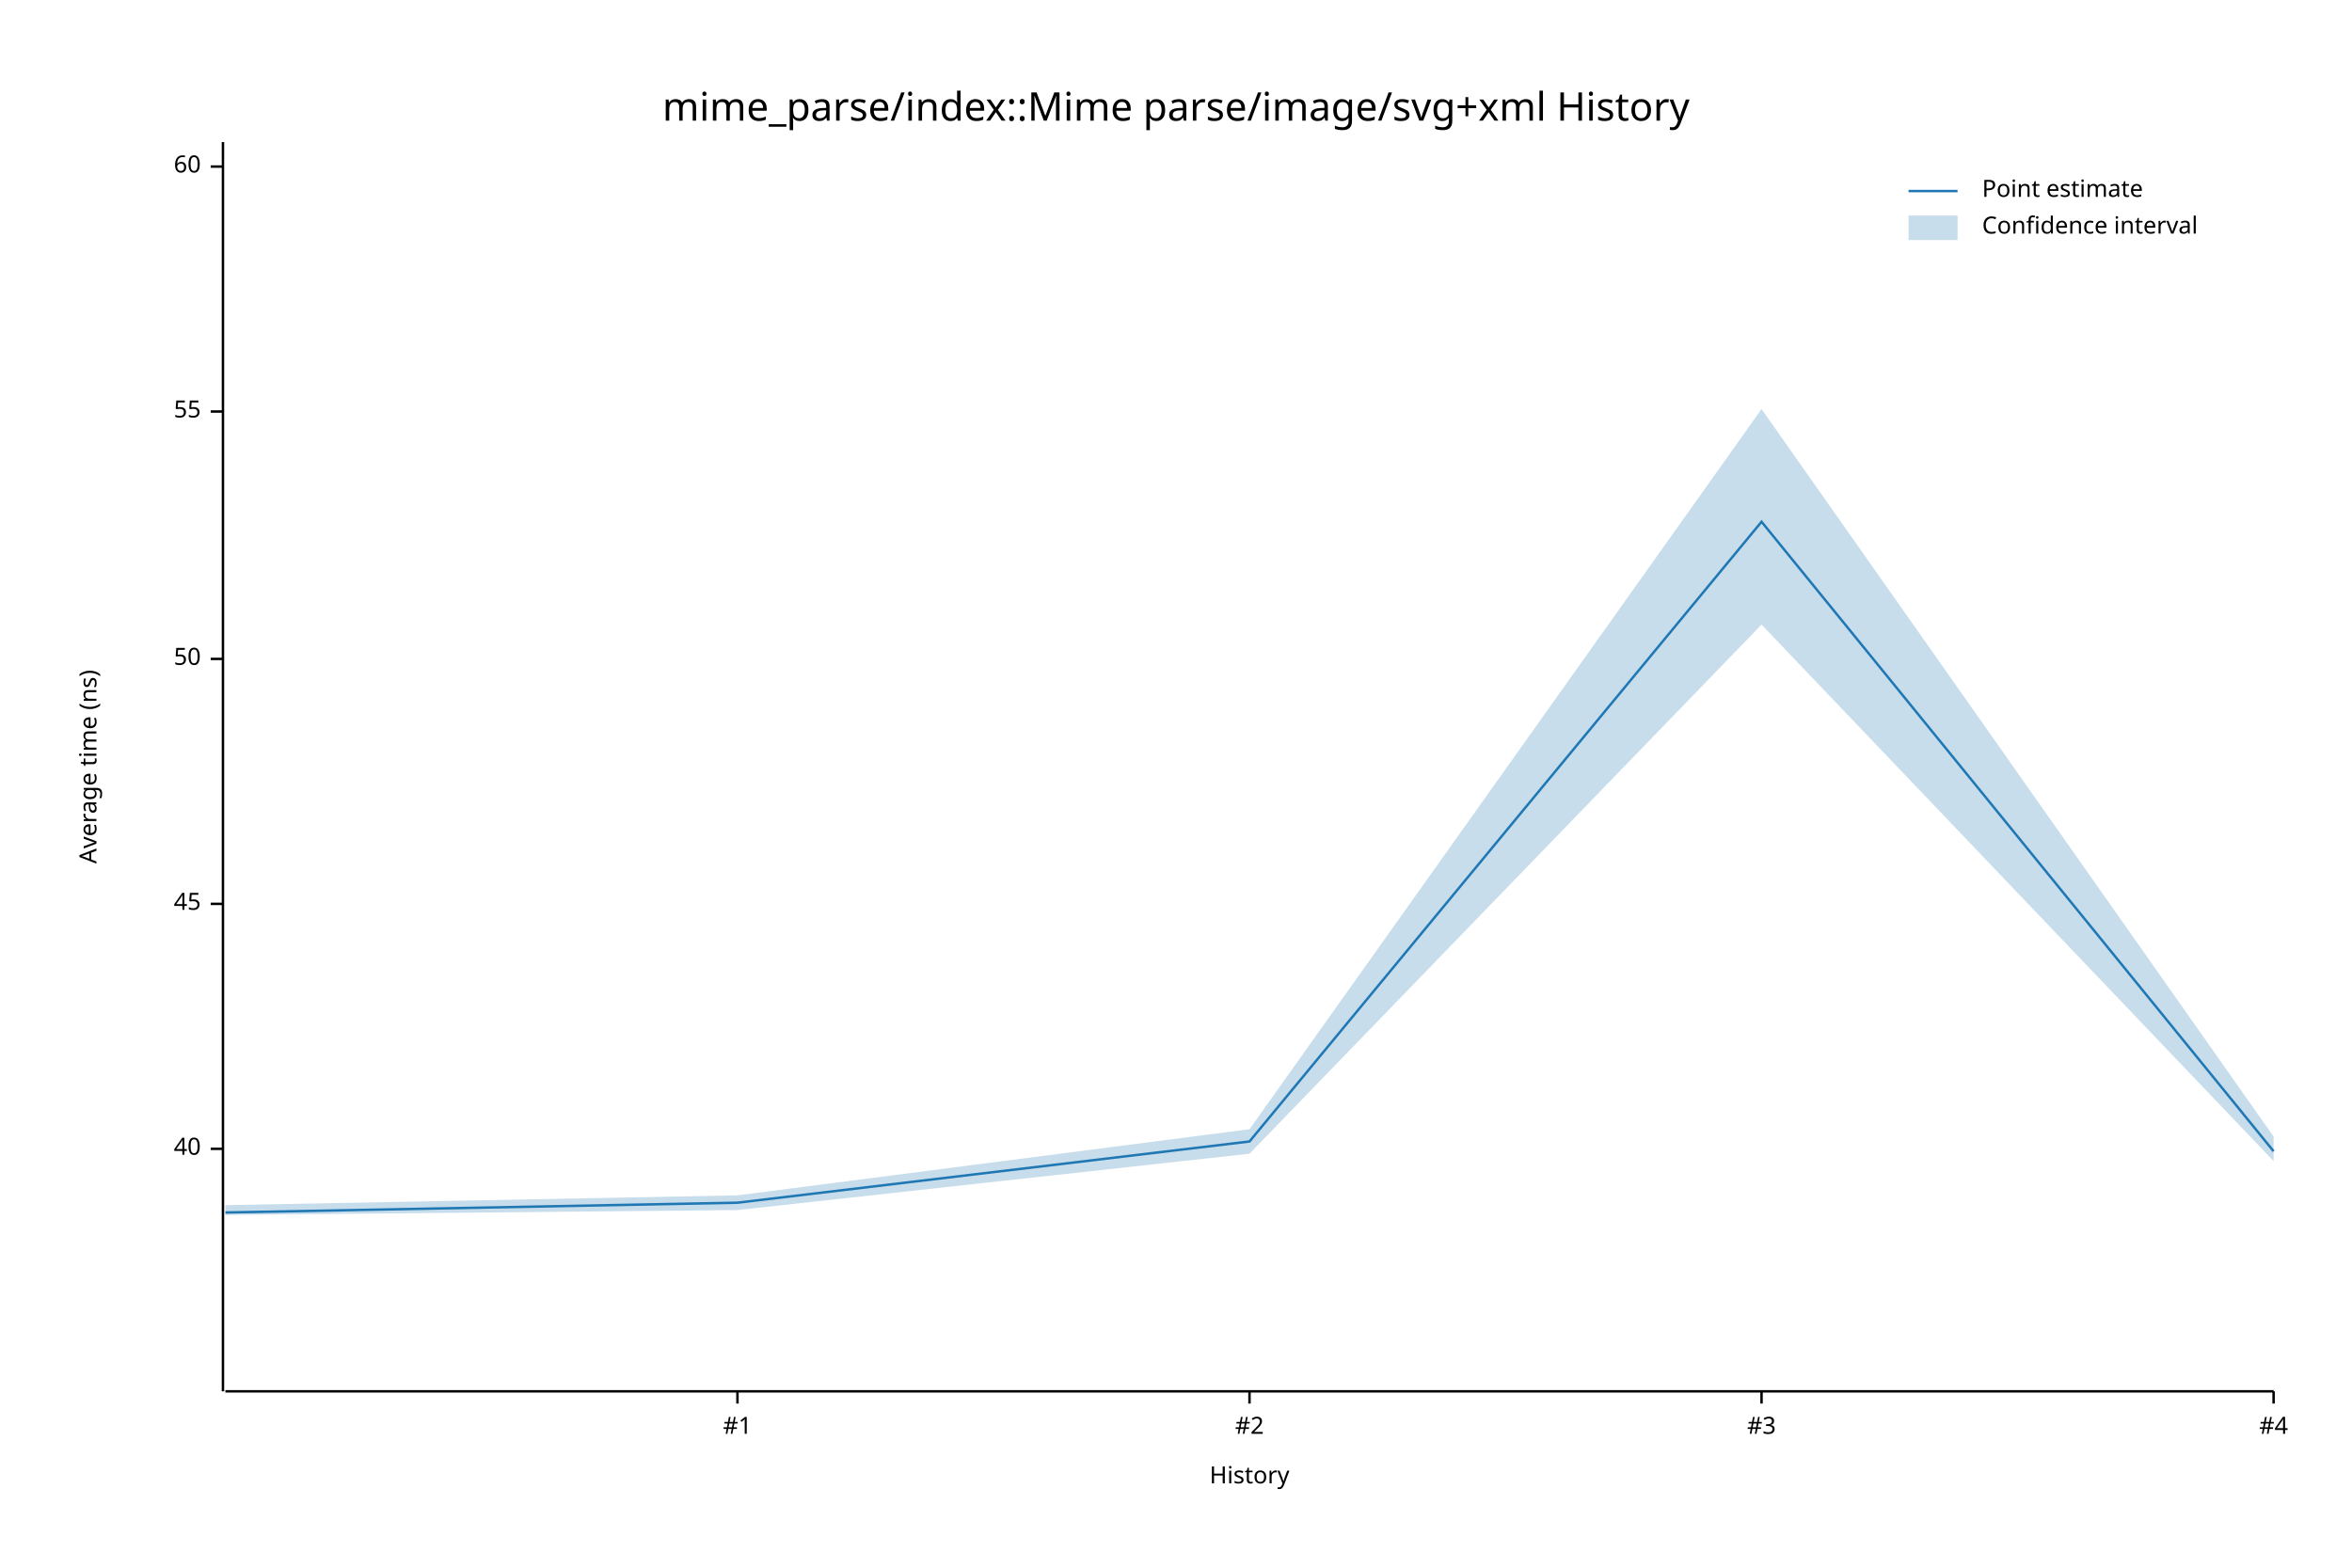
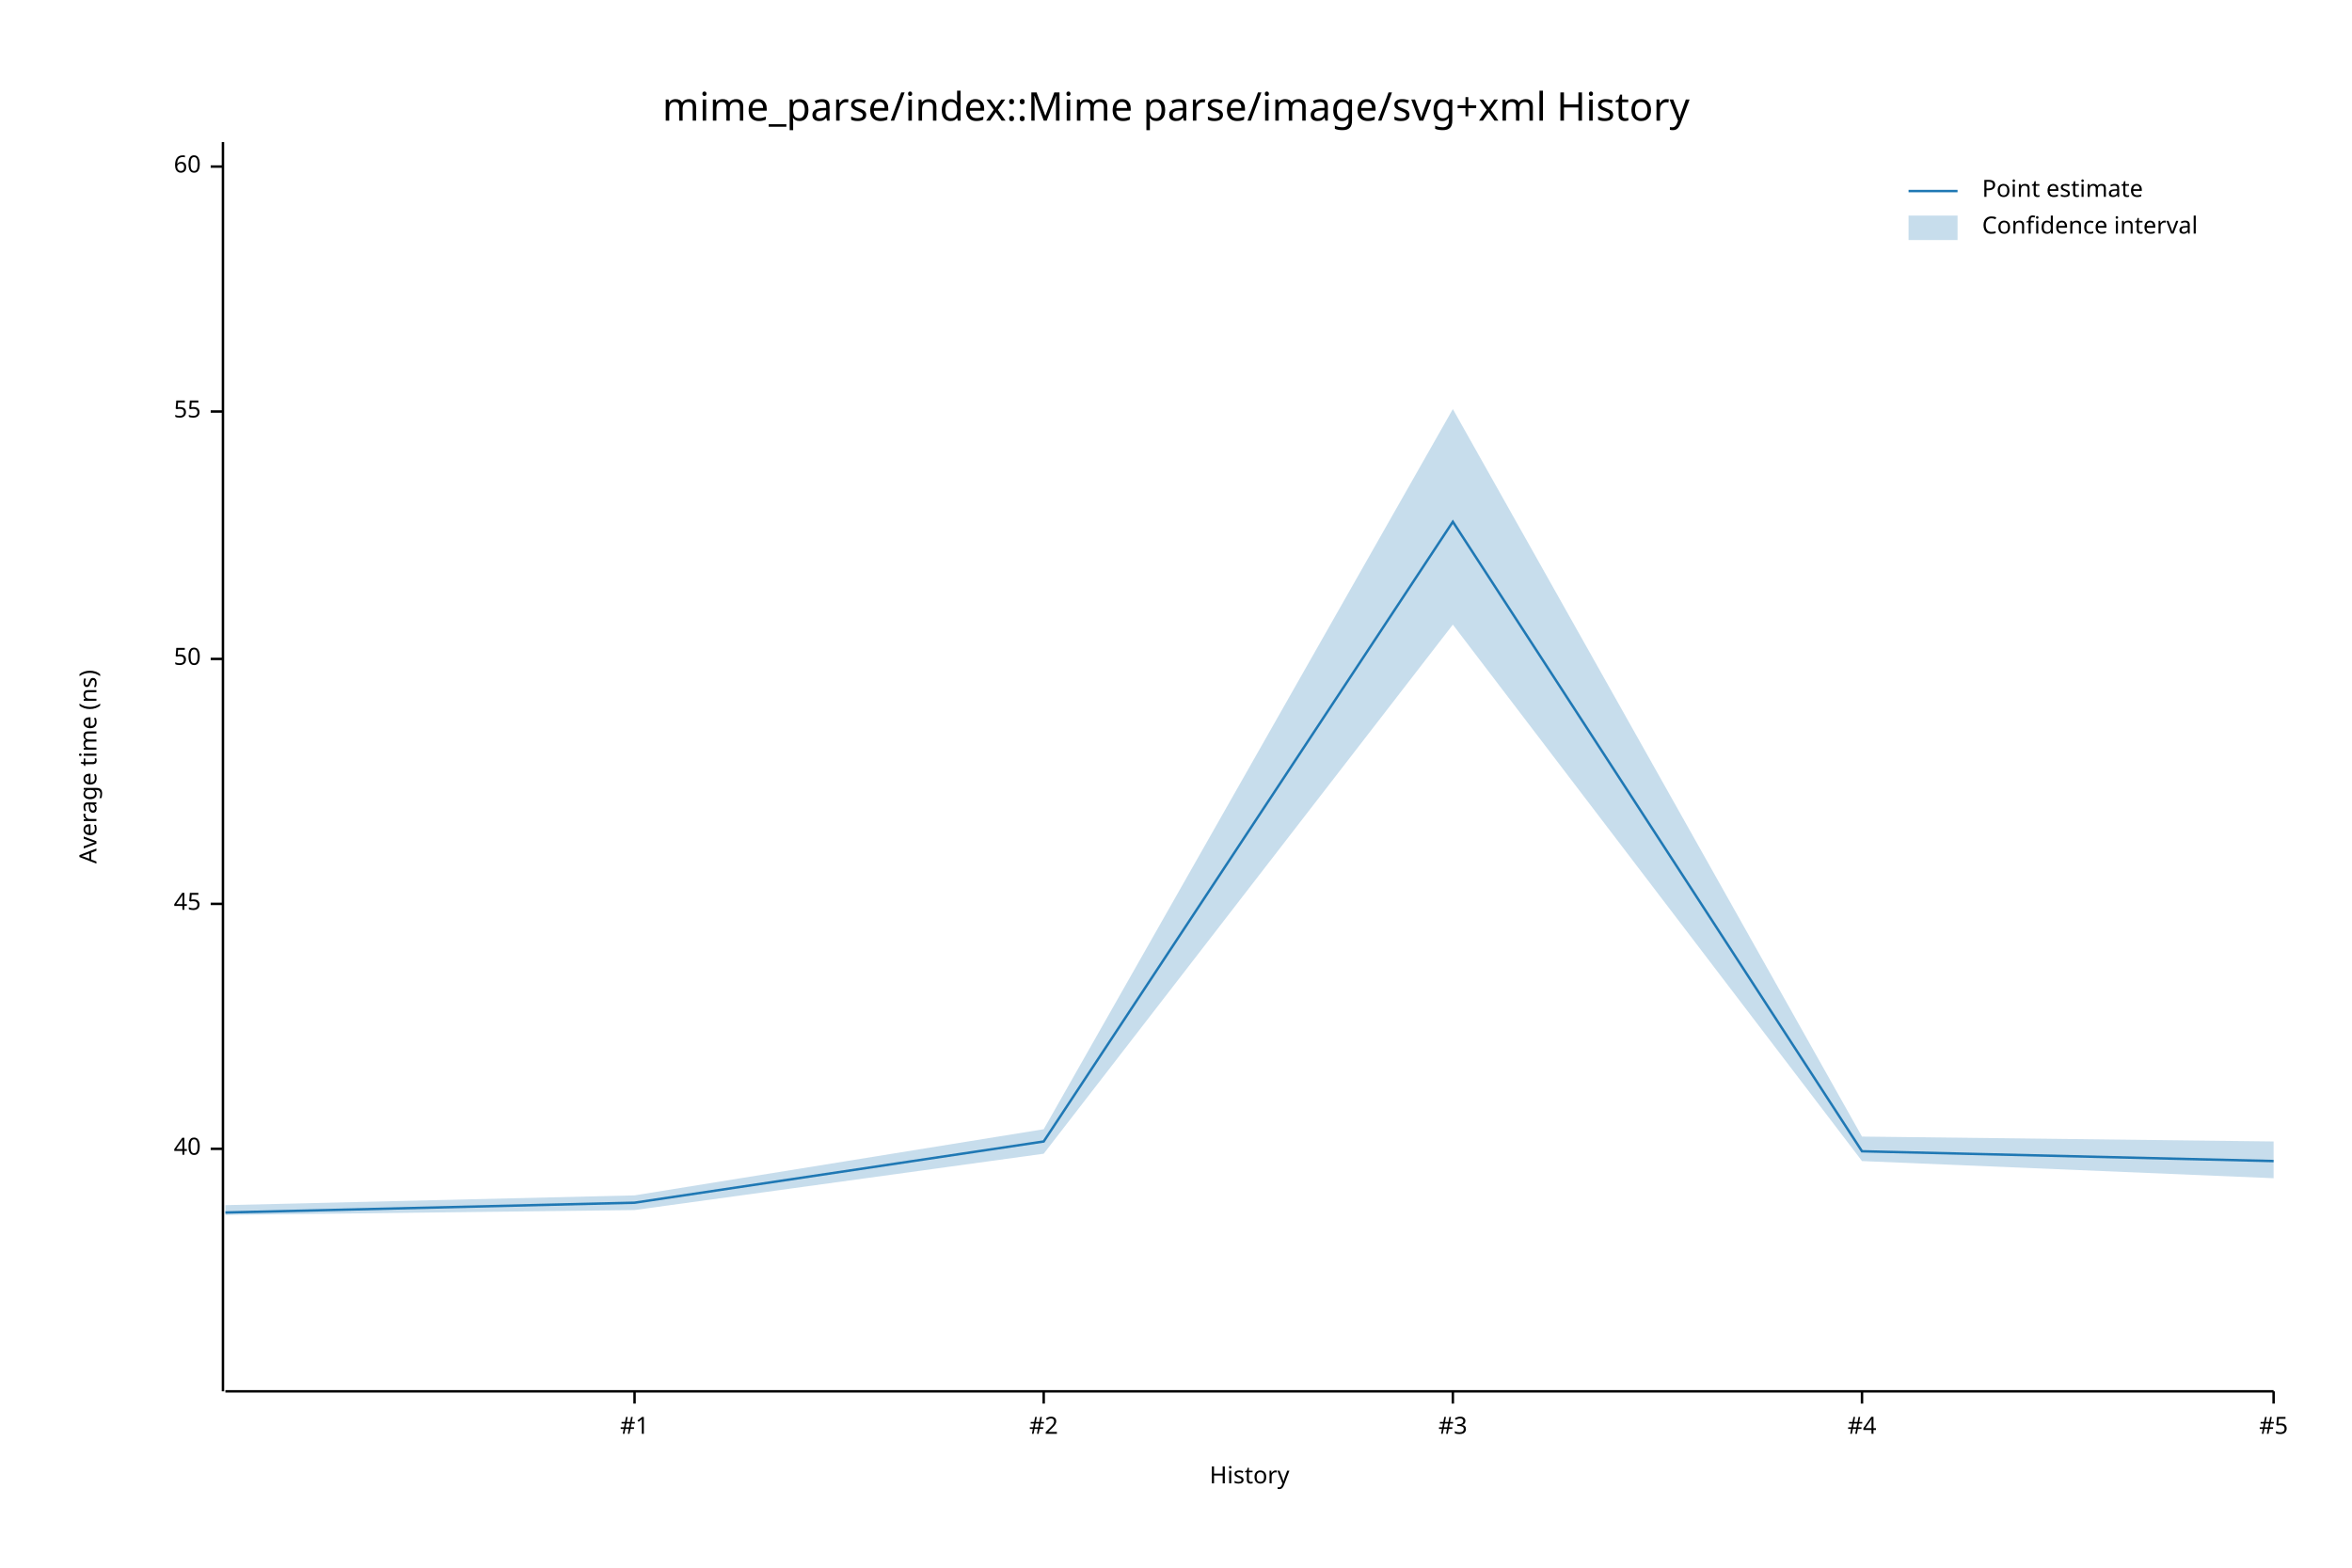
<svg xmlns="http://www.w3.org/2000/svg" width="960" height="640" viewBox="0 0 960 640">
  <text x="480" y="37" dy="0.76em" text-anchor="middle" font-family="sans-serif" font-size="16.129" opacity="1" fill="#000000">
mime_parse/index::Mime parse/image/svg+xml History
</text>
  <text x="32" y="313" dy="0.76em" text-anchor="middle" font-family="sans-serif" font-size="9.677" opacity="1" fill="#000000" transform="rotate(270, 32, 313)">
Average time (ns)
</text>
  <text x="510" y="608" dy="-0.5ex" text-anchor="middle" font-family="sans-serif" font-size="9.677" opacity="1" fill="#000000">
History
</text>
  <polyline fill="none" opacity="1" stroke="#000000" stroke-width="1" points="91,58 91,568 " />
  <text x="82" y="469" dy="0.5ex" text-anchor="end" font-family="sans-serif" font-size="9.677" opacity="1" fill="#000000">
40
</text>
  <polyline fill="none" opacity="1" stroke="#000000" stroke-width="1" points="86,469 91,469 " />
  <text x="82" y="369" dy="0.5ex" text-anchor="end" font-family="sans-serif" font-size="9.677" opacity="1" fill="#000000">
45
</text>
  <polyline fill="none" opacity="1" stroke="#000000" stroke-width="1" points="86,369 91,369 " />
  <text x="82" y="269" dy="0.5ex" text-anchor="end" font-family="sans-serif" font-size="9.677" opacity="1" fill="#000000">
50
</text>
  <polyline fill="none" opacity="1" stroke="#000000" stroke-width="1" points="86,269 91,269 " />
  <text x="82" y="168" dy="0.5ex" text-anchor="end" font-family="sans-serif" font-size="9.677" opacity="1" fill="#000000">
55
</text>
  <polyline fill="none" opacity="1" stroke="#000000" stroke-width="1" points="86,168 91,168 " />
  <text x="82" y="68" dy="0.5ex" text-anchor="end" font-family="sans-serif" font-size="9.677" opacity="1" fill="#000000">
60
</text>
  <polyline fill="none" opacity="1" stroke="#000000" stroke-width="1" points="86,68 91,68 " />
  <polyline fill="none" opacity="1" stroke="#000000" stroke-width="1" points="92,568 928,568 " />
-   <text x="301" y="578" dy="0.76em" text-anchor="middle" font-family="sans-serif" font-size="9.677" opacity="1" fill="#000000">
+   <text x="259" y="578" dy="0.76em" text-anchor="middle" font-family="sans-serif" font-size="9.677" opacity="1" fill="#000000">
#1
</text>
-   <polyline fill="none" opacity="1" stroke="#000000" stroke-width="1" points="301,568 301,573 " />
-   <text x="510" y="578" dy="0.76em" text-anchor="middle" font-family="sans-serif" font-size="9.677" opacity="1" fill="#000000">
+   <polyline fill="none" opacity="1" stroke="#000000" stroke-width="1" points="259,568 259,573 " />
+   <text x="426" y="578" dy="0.76em" text-anchor="middle" font-family="sans-serif" font-size="9.677" opacity="1" fill="#000000">
#2
</text>
-   <polyline fill="none" opacity="1" stroke="#000000" stroke-width="1" points="510,568 510,573 " />
-   <text x="719" y="578" dy="0.76em" text-anchor="middle" font-family="sans-serif" font-size="9.677" opacity="1" fill="#000000">
+   <polyline fill="none" opacity="1" stroke="#000000" stroke-width="1" points="426,568 426,573 " />
+   <text x="593" y="578" dy="0.76em" text-anchor="middle" font-family="sans-serif" font-size="9.677" opacity="1" fill="#000000">
#3
</text>
-   <polyline fill="none" opacity="1" stroke="#000000" stroke-width="1" points="719,568 719,573 " />
-   <text x="928" y="578" dy="0.76em" text-anchor="middle" font-family="sans-serif" font-size="9.677" opacity="1" fill="#000000">
+   <polyline fill="none" opacity="1" stroke="#000000" stroke-width="1" points="593,568 593,573 " />
+   <text x="760" y="578" dy="0.76em" text-anchor="middle" font-family="sans-serif" font-size="9.677" opacity="1" fill="#000000">
#4
</text>
+   <polyline fill="none" opacity="1" stroke="#000000" stroke-width="1" points="760,568 760,573 " />
+   <text x="928" y="578" dy="0.76em" text-anchor="middle" font-family="sans-serif" font-size="9.677" opacity="1" fill="#000000">
+ #5
+ </text>
  <polyline fill="none" opacity="1" stroke="#000000" stroke-width="1" points="928,568 928,573 " />
-   <polyline fill="none" opacity="1" stroke="#1F78B4" stroke-width="1" points="92,495 301,491 510,466 719,213 928,470 " />
-   <polygon opacity="0.25" fill="#1F78B4" points="92,492 301,488 510,461 719,167 928,464 928,474 719,255 510,471 301,494 92,496 " />
+   <polyline fill="none" opacity="1" stroke="#1F78B4" stroke-width="1" points="92,495 259,491 426,466 593,213 760,470 928,474 " />
+   <polygon opacity="0.25" fill="#1F78B4" points="92,492 259,488 426,461 593,167 760,464 928,466 928,481 760,474 593,255 426,471 259,494 92,496 " />
  <text x="809" y="73" dy="0.76em" text-anchor="start" font-family="sans-serif" font-size="9.677" opacity="1" fill="#000000">
Point estimate
</text>
  <text x="809" y="88" dy="0.76em" text-anchor="start" font-family="sans-serif" font-size="9.677" opacity="1" fill="#000000">
Confidence interval
</text>
  <polyline fill="none" opacity="1" stroke="#1F78B4" stroke-width="1" points="779,78 799,78 " />
  <rect x="779" y="88" width="20" height="10" opacity="0.25" fill="#1F78B4" stroke="none" />
</svg>
